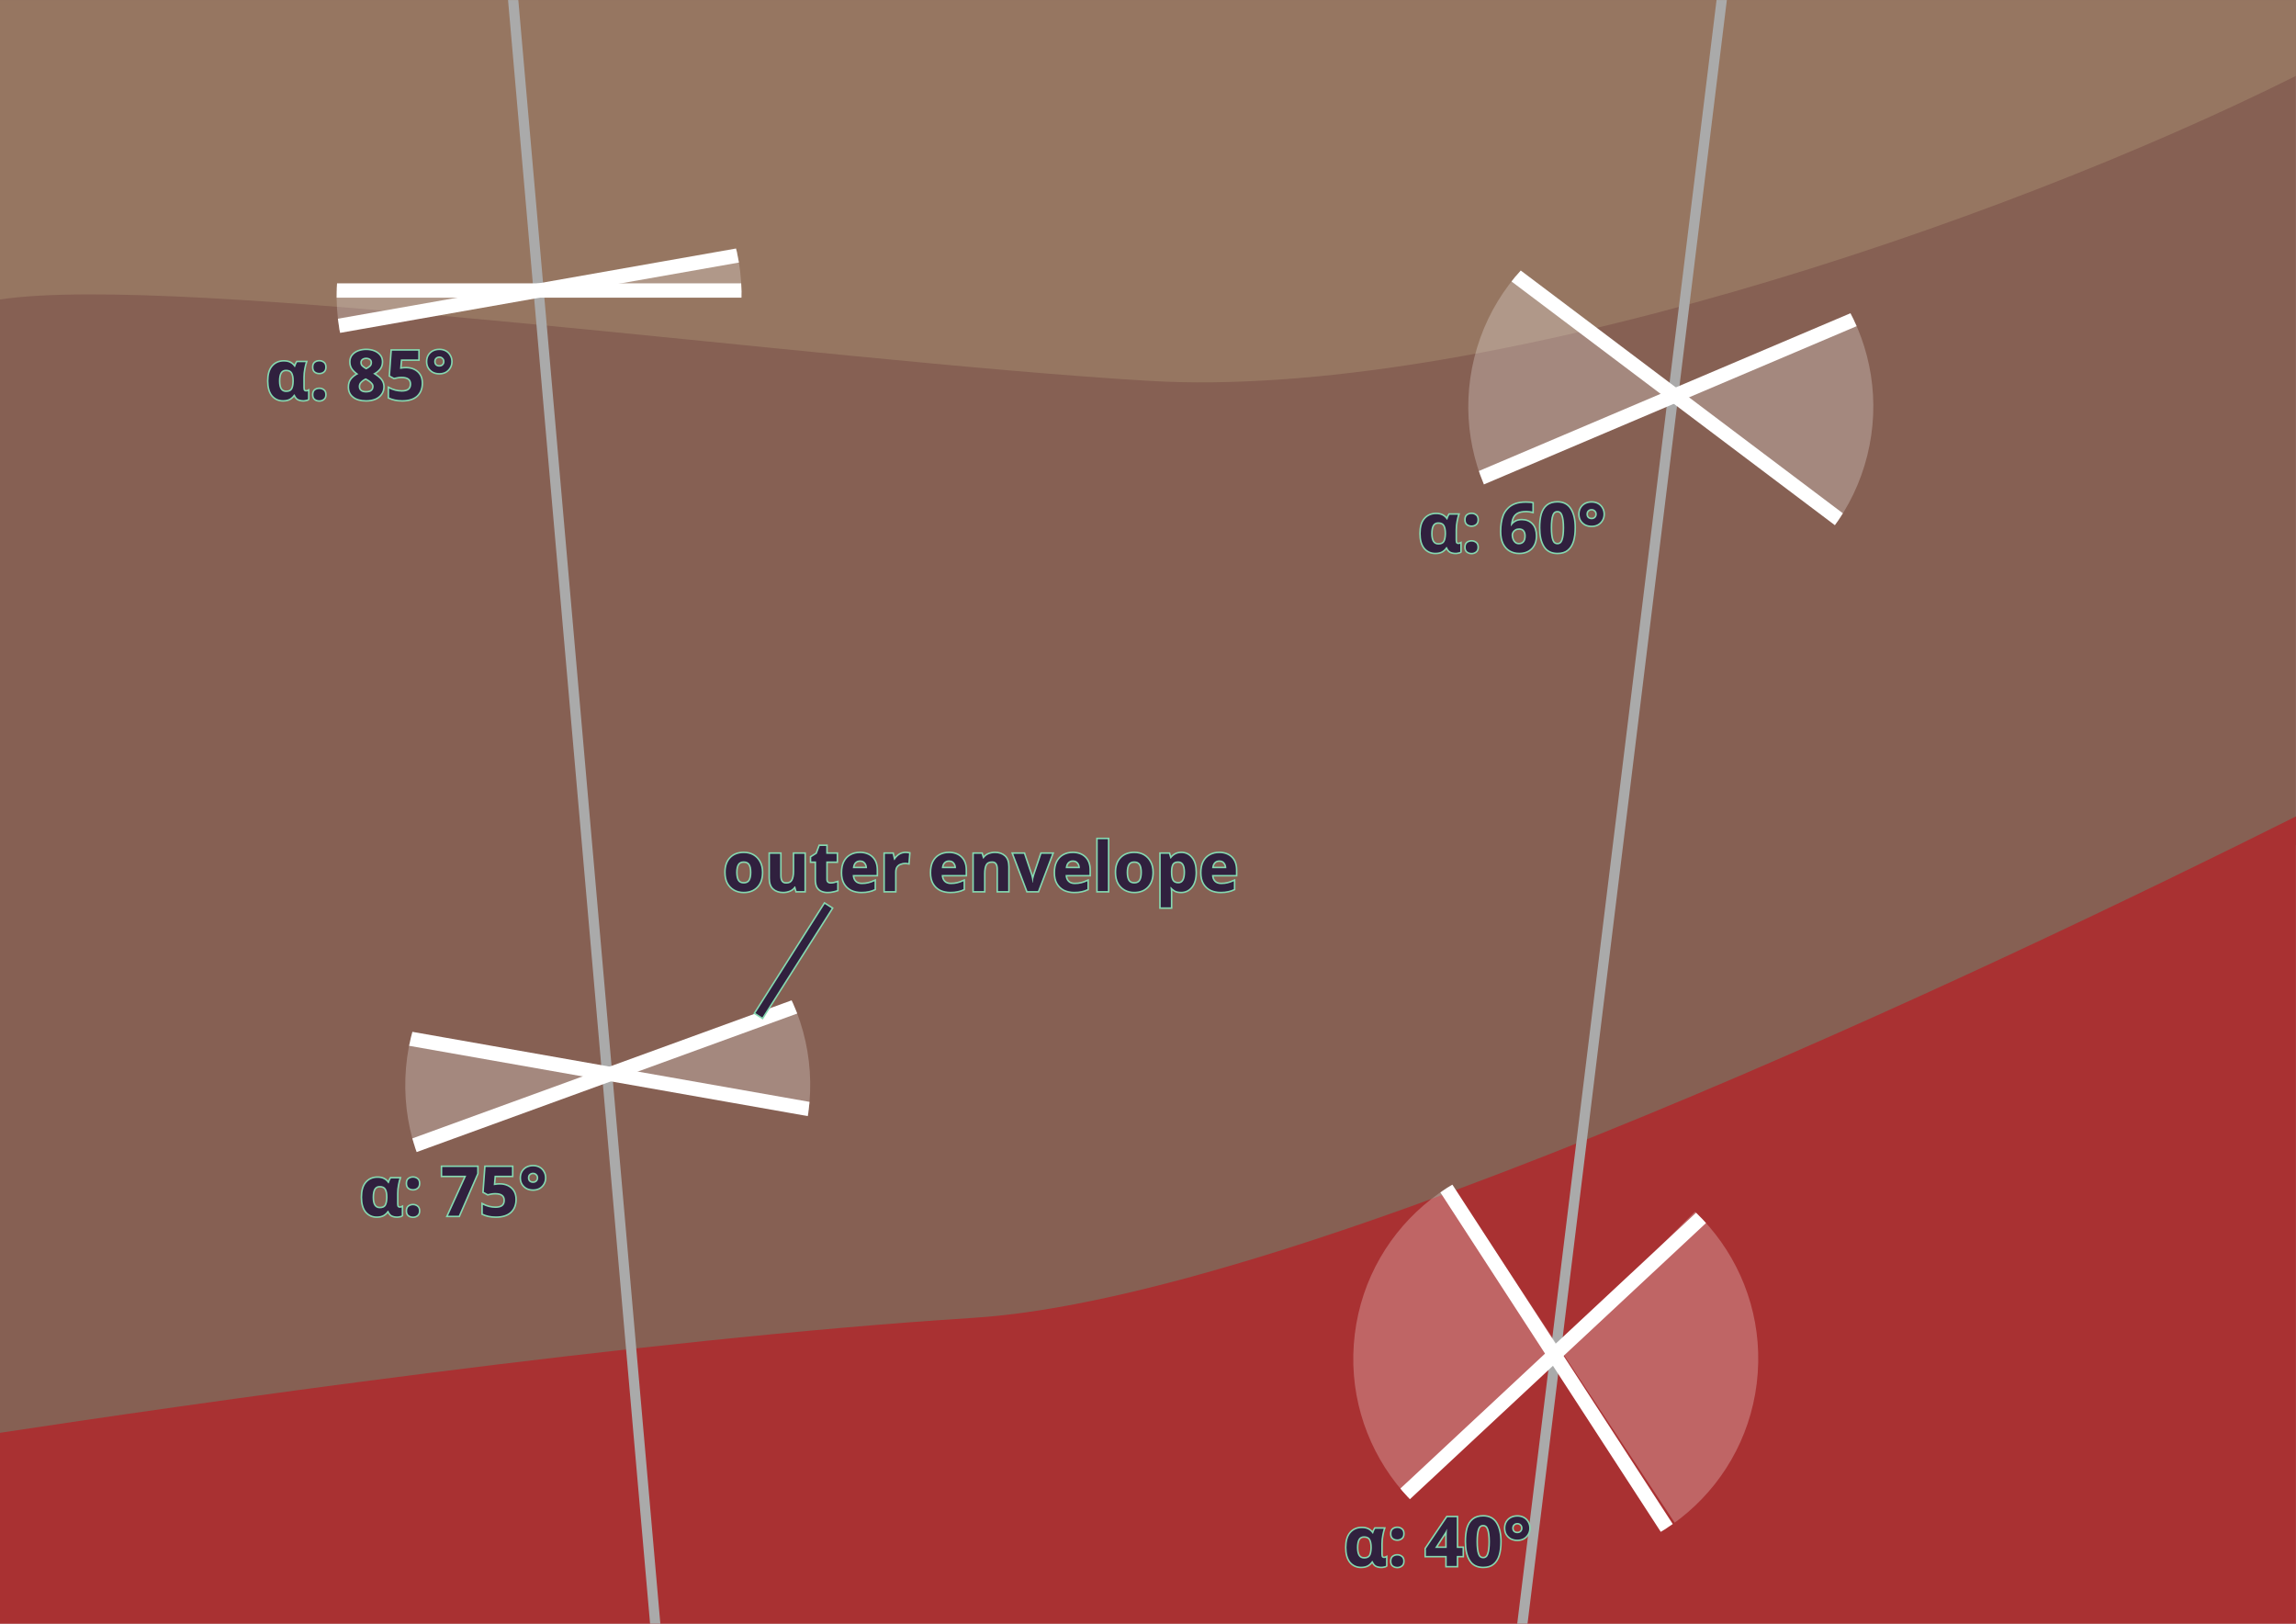
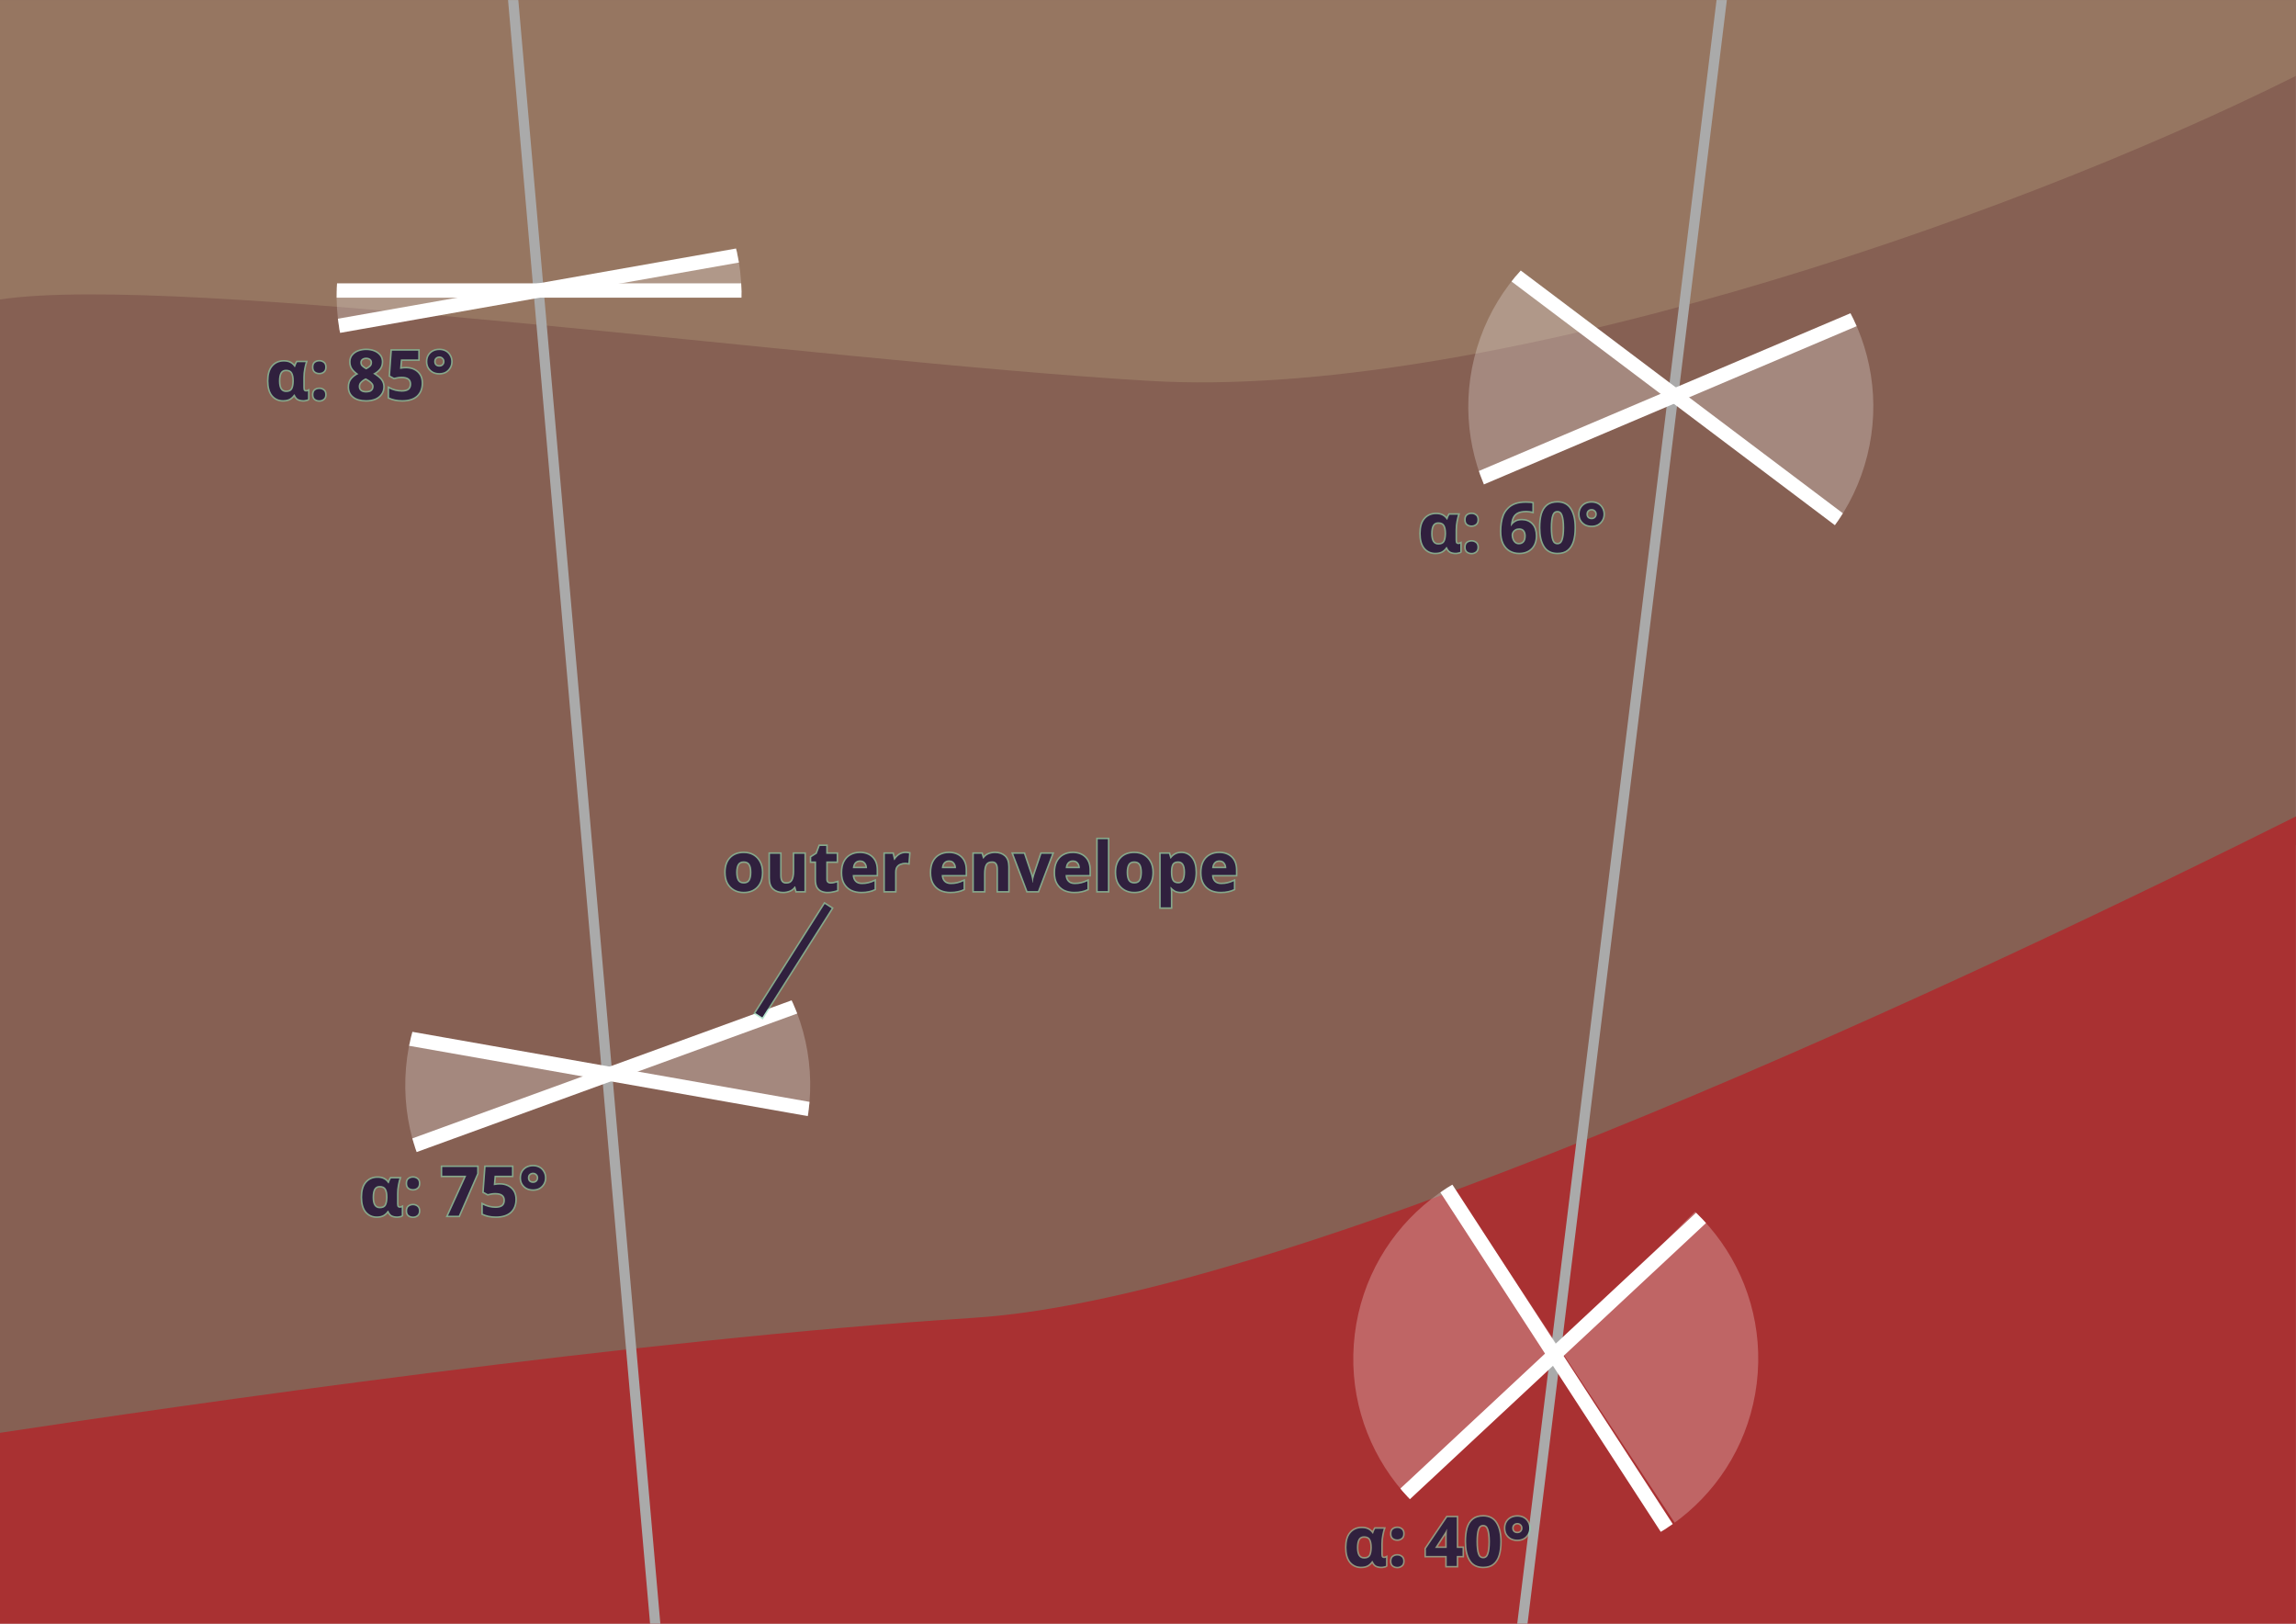
<svg xmlns="http://www.w3.org/2000/svg" width="297mm" height="210mm" viewBox="0 0 297 210" version="1.1" id="svg1">
  <defs id="defs1">
    <clipPath clipPathUnits="userSpaceOnUse" id="clipPath12">
      <circle style="fill:none;fill-opacity:1;stroke:#aaaaaa;stroke-width:1.241;stroke-linecap:square;stroke-miterlimit:2;stroke-dasharray:none;stroke-opacity:1;paint-order:markers stroke fill" id="circle13" cx="-206.098" cy="104.476" r="26.192" />
    </clipPath>
    <clipPath clipPathUnits="userSpaceOnUse" id="clipPath13">
      <rect style="fill:none;fill-opacity:1;stroke:none;stroke-width:0.794;stroke-linecap:square;stroke-miterlimit:2;stroke-dasharray:none;stroke-opacity:1;paint-order:markers stroke fill" id="rect14" width="297.023" height="209.997" x="-0.029" y="0.007" />
    </clipPath>
    <clipPath clipPathUnits="userSpaceOnUse" id="clipPath15">
      <rect style="fill:none;fill-opacity:1;stroke:none;stroke-width:0.794;stroke-linecap:square;stroke-miterlimit:2;stroke-dasharray:none;stroke-opacity:1;paint-order:markers stroke fill" id="rect16" width="297.023" height="209.997" x="-0.029" y="0.007" />
    </clipPath>
    <clipPath clipPathUnits="userSpaceOnUse" id="clipPath19">
      <circle style="fill:none;fill-opacity:1;stroke:#aaaaaa;stroke-width:1.241;stroke-linecap:square;stroke-miterlimit:2;stroke-dasharray:none;stroke-opacity:1;paint-order:markers stroke fill" id="circle19" cx="-206.098" cy="104.476" r="26.192" />
    </clipPath>
    <clipPath clipPathUnits="userSpaceOnUse" id="clipPath20">
      <circle style="fill:none;fill-opacity:1;stroke:#aaaaaa;stroke-width:1.241;stroke-linecap:square;stroke-miterlimit:2;stroke-dasharray:none;stroke-opacity:1;paint-order:markers stroke fill" id="circle21" cx="-206.098" cy="104.476" r="26.192" />
    </clipPath>
    <clipPath clipPathUnits="userSpaceOnUse" id="clipPath20-3">
      <circle style="fill:none;fill-opacity:1;stroke:#aaaaaa;stroke-width:1.241;stroke-linecap:square;stroke-miterlimit:2;stroke-dasharray:none;stroke-opacity:1;paint-order:markers stroke fill" id="circle21-1" cx="-206.098" cy="104.476" r="26.192" />
    </clipPath>
    <clipPath clipPathUnits="userSpaceOnUse" id="clipPath22">
      <circle style="fill:none;fill-opacity:1;stroke:#aaaaaa;stroke-width:1.241;stroke-linecap:square;stroke-miterlimit:2;stroke-dasharray:none;stroke-opacity:1;paint-order:markers stroke fill" id="circle23" cx="-206.098" cy="104.476" r="26.192" />
    </clipPath>
  </defs>
  <g id="layer2">
    <rect style="fill:#d0cdcf;fill-opacity:1;stroke:none;stroke-width:0.794;stroke-linecap:square;stroke-miterlimit:2;stroke-dasharray:none;stroke-opacity:1;paint-order:markers stroke fill" id="rect2" width="297.023" height="209.997" x="-0.029" y="0.007" />
  </g>
  <g id="layer3">
    <path d="M -0.029,0.007 V 189.019 C 23.062,185.515 82.516,176.896 125.928,174.143 168.366,171.452 258.221,128.668 296.994,109.296 V 0.007 Z" style="display:inline;fill:#866053;fill-opacity:1;stroke-width:0.794;stroke-linecap:square;stroke-miterlimit:2;paint-order:markers stroke fill" id="path6" />
    <path d="M 296.994,105.592 C 258.221,124.964 168.366,167.748 125.928,170.439 82.516,173.191 23.062,181.811 -0.029,185.315 V 210.003 H 296.994 Z" style="display:inline;fill:#a93132;stroke-width:0.794;stroke-linecap:square;stroke-miterlimit:2;paint-order:markers stroke fill" id="path8" />
    <path d="M -0.029,0.007 V 38.736 C 23.062,35.232 105.271,46.694 148.682,49.26 191.132,51.768 258.221,29.185 296.994,9.813 V 0.007 Z" style="display:inline;fill:#967661;fill-opacity:1;stroke-width:0.794;stroke-linecap:square;stroke-miterlimit:2;paint-order:markers stroke fill" id="path9" />
  </g>
  <g id="layer1">
    <path style="fill:none;fill-opacity:1;stroke:#aaaaaa;stroke-width:1.323;stroke-linecap:square;stroke-miterlimit:2;stroke-dasharray:none;stroke-opacity:1;paint-order:markers stroke fill" d="M 227.539,-39.313 191.505,254.153" id="path12" clip-path="url(#clipPath15)" />
    <path style="fill:none;fill-opacity:1;stroke:#aaaaaa;stroke-width:1.323;stroke-linecap:square;stroke-miterlimit:2;stroke-dasharray:none;stroke-opacity:1;paint-order:markers stroke fill" d="M 62.804,-40.903 88.573,253.642" id="path13" clip-path="url(#clipPath13)" />
  </g>
  <g id="layer5">
    <g id="g21" style="fill:none;fill-opacity:1;stroke:#ffffff;stroke-width:1.587;stroke-linecap:square;stroke-miterlimit:2;stroke-dasharray:none;stroke-opacity:1;paint-order:markers stroke fill" clip-path="url(#clipPath22)" transform="rotate(7,-584.9599,3470.119)">
      <path style="fill:#ffffff;fill-opacity:0.251;stroke:none;stroke-width:1.587;stroke-linecap:square;stroke-miterlimit:2;stroke-dasharray:none;stroke-opacity:1;paint-order:markers stroke fill" d="m 173.586,202.16 2.061,-67.254 47.653,72.122 11.368,-65.665 z" id="path24" transform="rotate(-7,-584.9596,3470.119)" />
      <path style="fill:none;fill-opacity:1;stroke:#ffffff;stroke-width:1.852;stroke-linecap:square;stroke-miterlimit:2;stroke-dasharray:none;stroke-opacity:1;paint-order:markers stroke fill" d="m -303.443,-11.73 190.053,226.497" id="path14-1" />
      <path style="fill:none;fill-opacity:1;stroke:#ffffff;stroke-width:1.852;stroke-linecap:square;stroke-miterlimit:2;stroke-dasharray:none;stroke-opacity:1;paint-order:markers stroke fill" d="M -117.476,-1.931 -307.529,224.566" id="path14-1-9" />
    </g>
    <g id="g27" style="fill:none;fill-opacity:1;stroke:#ffffff;stroke-width:1.587;stroke-linecap:square;stroke-miterlimit:2;stroke-dasharray:none;stroke-opacity:1;paint-order:markers stroke fill" clip-path="url(#clipPath22)" transform="rotate(2,1829.739,7972.565)">
      <path style="display:inline;fill:#ffffff;fill-opacity:0.251;stroke:none;stroke-width:1.587;stroke-linecap:square;stroke-miterlimit:2;stroke-dasharray:none;stroke-opacity:1;paint-order:markers stroke fill" d="m -178.726,103.11 -54.777,1.708 -1.121,5.768 56.479,-13.437 z" id="path28" />
      <path style="display:inline;fill:none;fill-opacity:1;stroke:#ffffff;stroke-width:1.852;stroke-linecap:square;stroke-miterlimit:2;stroke-dasharray:none;stroke-opacity:1;paint-order:markers stroke fill" d="M -60.126,72.797 -349.335,134.271" id="path26" />
      <path style="display:inline;fill:none;fill-opacity:1;stroke:#ffffff;stroke-width:1.852;stroke-linecap:square;stroke-miterlimit:2;stroke-dasharray:none;stroke-opacity:1;paint-order:markers stroke fill" d="M -373.172,109.664 -77.681,99.345" id="path27" />
    </g>
    <g id="g31" style="fill:none;fill-opacity:1;stroke:#ffffff;stroke-width:1.587;stroke-linecap:square;stroke-miterlimit:2;stroke-dasharray:none;stroke-opacity:1;paint-order:markers stroke fill" clip-path="url(#clipPath22)" transform="rotate(14,216.3511,1797.905)">
      <path style="fill:#ffffff;fill-opacity:0.251;stroke:none;stroke-width:1.587;stroke-linecap:square;stroke-miterlimit:2;stroke-dasharray:none;stroke-opacity:1;paint-order:markers stroke fill" d="M 168.57,102.213 116.788,72.536 114.598,102.983 168.687,73.075 Z" id="path29" transform="rotate(-7,95.61356,2944.072)" />
      <path style="fill:none;fill-opacity:1;stroke:#ffffff;stroke-width:1.852;stroke-linecap:square;stroke-miterlimit:2;stroke-dasharray:none;stroke-opacity:1;paint-order:markers stroke fill" d="M -348.869,42.307 -76.703,157.835" id="path30" />
      <path style="fill:none;fill-opacity:1;stroke:#ffffff;stroke-width:1.852;stroke-linecap:square;stroke-miterlimit:2;stroke-dasharray:none;stroke-opacity:1;paint-order:markers stroke fill" d="M -97.581,21.325 -333.714,199.264" id="path31" />
    </g>
    <g id="g34" style="fill:none;fill-opacity:1;stroke:#ffffff;stroke-width:1.587;stroke-linecap:square;stroke-miterlimit:2;stroke-dasharray:none;stroke-opacity:1;paint-order:markers stroke fill" clip-path="url(#clipPath22)" transform="rotate(2,-1091.051,8277.993)">
      <path style="fill:#ffffff;fill-opacity:0.251;stroke:none;stroke-width:1.587;stroke-linecap:square;stroke-miterlimit:2;stroke-dasharray:none;stroke-opacity:1;paint-order:markers stroke fill" d="m 114.691,94.928 -0.127,-14.239 54.234,13.944 0.189,-14.184 z" id="path32" transform="rotate(-7,95.61344,2944.072)" />
      <path style="fill:none;fill-opacity:1;stroke:#ffffff;stroke-width:1.852;stroke-linecap:square;stroke-miterlimit:2;stroke-dasharray:none;stroke-opacity:1;paint-order:markers stroke fill" d="M -61.635,44.772 -335.776,155.532" id="path33" />
      <path style="fill:none;fill-opacity:1;stroke:#ffffff;stroke-width:1.852;stroke-linecap:square;stroke-miterlimit:2;stroke-dasharray:none;stroke-opacity:1;paint-order:markers stroke fill" d="M -365.798,80.548 -73.005,121.697" id="path34" />
    </g>
    <g id="g42" style="display:none;fill:none;fill-opacity:1;stroke:#ffffff;stroke-width:1.587;stroke-linecap:square;stroke-miterlimit:2;stroke-dasharray:none;stroke-opacity:1;paint-order:markers stroke fill" clip-path="url(#clipPath22)" transform="rotate(22,-22.79277,1175.827)">
      <path style="fill:none;fill-opacity:1;stroke:#ffffff;stroke-width:1.852;stroke-linecap:square;stroke-miterlimit:2;stroke-dasharray:none;stroke-opacity:1;paint-order:markers stroke fill" d="M -117.476,-1.931 -307.529,224.566" id="path42" />
    </g>
  </g>
  <g id="layer7">
-     <path style="fill:#413f80;fill-opacity:1;stroke:#85d9b1;stroke-width:1.455;stroke-linecap:square;stroke-miterlimit:2;stroke-dasharray:none;stroke-opacity:1;paint-order:markers stroke fill" d="m 98.45,130.861 8.393,-13.218" id="path1" />
+     <path style="fill:#413f80;fill-opacity:1;stroke:#85d9b1;stroke-width:1.455;stroke-linecap:square;stroke-miterlimit:2;stroke-dasharray:none;stroke-opacity:0.6;paint-order:markers stroke fill" d="m 98.45,130.861 8.393,-13.218" id="path1" />
    <path style="fill:none;fill-opacity:1;stroke:#30203e;stroke-width:1.058;stroke-linecap:square;stroke-miterlimit:2;stroke-dasharray:none;stroke-opacity:1;paint-order:markers stroke fill" d="m 98.45,130.861 8.393,-13.218" id="path36" />
-     <text xml:space="preserve" style="font-style:normal;font-variant:normal;font-weight:bold;font-stretch:normal;font-size:8.819px;line-height:1;font-family:Calibri;-inkscape-font-specification:'Calibri, Bold';font-variant-ligatures:normal;font-variant-caps:normal;font-variant-numeric:normal;font-variant-east-asian:normal;writing-mode:lr-tb;direction:ltr;fill:#30203e;fill-opacity:1;stroke:#85d9b1;stroke-width:0.397;stroke-linecap:square;stroke-miterlimit:2;stroke-dasharray:none;stroke-opacity:1;paint-order:markers stroke fill" x="34.341" y="51.656" id="text36">
-       <tspan id="tspan36" style="font-style:normal;font-variant:normal;font-weight:bold;font-stretch:normal;font-size:8.819px;line-height:1;font-family:Calibri;-inkscape-font-specification:'Calibri, Bold';font-variant-ligatures:normal;font-variant-caps:normal;font-variant-numeric:normal;font-variant-east-asian:normal;writing-mode:lr-tb;direction:ltr;fill:#30203e;fill-opacity:1;stroke:#85d9b1;stroke-width:0.397;stroke-linecap:square;stroke-miterlimit:2;stroke-dasharray:none;stroke-opacity:1;paint-order:markers stroke fill" x="34.341" y="51.656">α: 85°</tspan>
+     <text xml:space="preserve" style="font-style:normal;font-variant:normal;font-weight:bold;font-stretch:normal;font-size:8.819px;line-height:1;font-family:Calibri;-inkscape-font-specification:'Calibri, Bold';font-variant-ligatures:normal;font-variant-caps:normal;font-variant-numeric:normal;font-variant-east-asian:normal;writing-mode:lr-tb;direction:ltr;fill:#30203e;fill-opacity:1;stroke:#85d9b1;stroke-width:0.397;stroke-linecap:square;stroke-miterlimit:2;stroke-dasharray:none;stroke-opacity:0.6;paint-order:markers stroke fill" x="34.341" y="51.656" id="text36">
+       <tspan id="tspan36" style="font-style:normal;font-variant:normal;font-weight:bold;font-stretch:normal;font-size:8.819px;line-height:1;font-family:Calibri;-inkscape-font-specification:'Calibri, Bold';font-variant-ligatures:normal;font-variant-caps:normal;font-variant-numeric:normal;font-variant-east-asian:normal;writing-mode:lr-tb;direction:ltr;fill:#30203e;fill-opacity:1;stroke:#85d9b1;stroke-width:0.397;stroke-linecap:square;stroke-miterlimit:2;stroke-dasharray:none;stroke-opacity:0.6;paint-order:markers stroke fill" x="34.341" y="51.656">α: 85°</tspan>
    </text>
-     <text xml:space="preserve" style="font-style:normal;font-variant:normal;font-weight:bold;font-stretch:normal;font-size:8.819px;line-height:1;font-family:Calibri;-inkscape-font-specification:'Calibri, Bold';font-variant-ligatures:normal;font-variant-caps:normal;font-variant-numeric:normal;font-variant-east-asian:normal;writing-mode:lr-tb;direction:ltr;fill:#30203e;fill-opacity:1;stroke:#85d9b1;stroke-width:0.397;stroke-linecap:square;stroke-miterlimit:2;stroke-dasharray:none;stroke-opacity:1;paint-order:markers stroke fill" x="93.486" y="115.24" id="text37">
-       <tspan id="tspan37" style="fill:#30203e;fill-opacity:1;stroke:#85d9b1;stroke-width:0.397;stroke-dasharray:none;stroke-opacity:1" x="93.486" y="115.24">outer envelope</tspan>
+     <text xml:space="preserve" style="font-style:normal;font-variant:normal;font-weight:bold;font-stretch:normal;font-size:8.819px;line-height:1;font-family:Calibri;-inkscape-font-specification:'Calibri, Bold';font-variant-ligatures:normal;font-variant-caps:normal;font-variant-numeric:normal;font-variant-east-asian:normal;writing-mode:lr-tb;direction:ltr;fill:#30203e;fill-opacity:1;stroke:#85d9b1;stroke-width:0.397;stroke-linecap:square;stroke-miterlimit:2;stroke-dasharray:none;stroke-opacity:0.6;paint-order:markers stroke fill" x="93.486" y="115.24" id="text37">
+       <tspan id="tspan37" style="fill:#30203e;fill-opacity:1;stroke:#85d9b1;stroke-width:0.397;stroke-dasharray:none;stroke-opacity:0.6" x="93.486" y="115.24">outer envelope</tspan>
    </text>
-     <text xml:space="preserve" style="font-style:normal;font-variant:normal;font-weight:bold;font-stretch:normal;font-size:8.819px;line-height:1;font-family:Calibri;-inkscape-font-specification:'Calibri, Bold';font-variant-ligatures:normal;font-variant-caps:normal;font-variant-numeric:normal;font-variant-east-asian:normal;writing-mode:lr-tb;direction:ltr;fill:#30203e;fill-opacity:1;stroke:#85d9b1;stroke-width:0.397;stroke-linecap:square;stroke-miterlimit:2;stroke-dasharray:none;stroke-opacity:1;paint-order:markers stroke fill" x="46.461" y="157.226" id="text38">
-       <tspan id="tspan38" style="fill:#30203e;fill-opacity:1;stroke:#85d9b1;stroke-width:0.397;stroke-dasharray:none;stroke-opacity:1" x="46.461" y="157.226">α: 75°</tspan>
+     <text xml:space="preserve" style="font-style:normal;font-variant:normal;font-weight:bold;font-stretch:normal;font-size:8.819px;line-height:1;font-family:Calibri;-inkscape-font-specification:'Calibri, Bold';font-variant-ligatures:normal;font-variant-caps:normal;font-variant-numeric:normal;font-variant-east-asian:normal;writing-mode:lr-tb;direction:ltr;fill:#30203e;fill-opacity:1;stroke:#85d9b1;stroke-width:0.397;stroke-linecap:square;stroke-miterlimit:2;stroke-dasharray:none;stroke-opacity:0.6;paint-order:markers stroke fill" x="46.461" y="157.226" id="text38">
+       <tspan id="tspan38" style="fill:#30203e;fill-opacity:1;stroke:#85d9b1;stroke-width:0.397;stroke-dasharray:none;stroke-opacity:0.6" x="46.461" y="157.226">α: 75°</tspan>
    </text>
-     <text xml:space="preserve" style="font-style:normal;font-variant:normal;font-weight:bold;font-stretch:normal;font-size:8.819px;line-height:1;font-family:Calibri;-inkscape-font-specification:'Calibri, Bold';font-variant-ligatures:normal;font-variant-caps:normal;font-variant-numeric:normal;font-variant-east-asian:normal;writing-mode:lr-tb;direction:ltr;fill:#30203e;fill-opacity:1;stroke:#85d9b1;stroke-width:0.397;stroke-linecap:square;stroke-miterlimit:2;stroke-dasharray:none;stroke-opacity:1;paint-order:markers stroke fill" x="183.389" y="71.394" id="text39">
-       <tspan id="tspan39" style="fill:#30203e;fill-opacity:1;stroke:#85d9b1;stroke-width:0.397;stroke-dasharray:none;stroke-opacity:1" x="183.389" y="71.394">α: 60°</tspan>
+     <text xml:space="preserve" style="font-style:normal;font-variant:normal;font-weight:bold;font-stretch:normal;font-size:8.819px;line-height:1;font-family:Calibri;-inkscape-font-specification:'Calibri, Bold';font-variant-ligatures:normal;font-variant-caps:normal;font-variant-numeric:normal;font-variant-east-asian:normal;writing-mode:lr-tb;direction:ltr;fill:#30203e;fill-opacity:1;stroke:#85d9b1;stroke-width:0.397;stroke-linecap:square;stroke-miterlimit:2;stroke-dasharray:none;stroke-opacity:0.6;paint-order:markers stroke fill" x="183.389" y="71.394" id="text39">
+       <tspan id="tspan39" style="fill:#30203e;fill-opacity:1;stroke:#85d9b1;stroke-width:0.397;stroke-dasharray:none;stroke-opacity:0.6" x="183.389" y="71.394">α: 60°</tspan>
    </text>
-     <text xml:space="preserve" style="font-style:normal;font-variant:normal;font-weight:bold;font-stretch:normal;font-size:8.819px;line-height:1;font-family:Calibri;-inkscape-font-specification:'Calibri, Bold';font-variant-ligatures:normal;font-variant-caps:normal;font-variant-numeric:normal;font-variant-east-asian:normal;writing-mode:lr-tb;direction:ltr;display:none;fill:#30203e;fill-opacity:1;stroke:#85d9b1;stroke-width:0.397;stroke-linecap:square;stroke-miterlimit:2;stroke-dasharray:none;stroke-opacity:1;paint-order:markers stroke fill" x="219.762" y="114.848" id="text39-3">
-       <tspan id="tspan39-1" style="stroke-width:0.397;fill:#30203e;fill-opacity:1;stroke:#85d9b1;stroke-opacity:1;stroke-dasharray:none" x="219.762" y="114.848">α: 55°</tspan>
-       <tspan style="stroke-width:0.397;fill:#30203e;fill-opacity:1;stroke:#85d9b1;stroke-opacity:1;stroke-dasharray:none" x="219.762" y="123.668" id="tspan42">β: 0°</tspan>
+     <text xml:space="preserve" style="font-style:normal;font-variant:normal;font-weight:bold;font-stretch:normal;font-size:8.819px;line-height:1;font-family:Calibri;-inkscape-font-specification:'Calibri, Bold';font-variant-ligatures:normal;font-variant-caps:normal;font-variant-numeric:normal;font-variant-east-asian:normal;writing-mode:lr-tb;direction:ltr;display:none;fill:#30203e;fill-opacity:1;stroke:#85d9b1;stroke-width:0.397;stroke-linecap:square;stroke-miterlimit:2;stroke-dasharray:none;stroke-opacity:0.6;paint-order:markers stroke fill" x="219.762" y="114.848" id="text39-3">
+       <tspan id="tspan39-1" style="stroke-width:0.397;fill:#30203e;fill-opacity:1;stroke:#85d9b1;stroke-opacity:0.6;stroke-dasharray:none" x="219.762" y="114.848">α: 55°</tspan>
+       <tspan style="stroke-width:0.397;fill:#30203e;fill-opacity:1;stroke:#85d9b1;stroke-opacity:0.6;stroke-dasharray:none" x="219.762" y="123.668" id="tspan42">β: 0°</tspan>
    </text>
-     <text xml:space="preserve" style="font-style:normal;font-variant:normal;font-weight:bold;font-stretch:normal;font-size:8.819px;line-height:1;font-family:Calibri;-inkscape-font-specification:'Calibri, Bold';font-variant-ligatures:normal;font-variant-caps:normal;font-variant-numeric:normal;font-variant-east-asian:normal;writing-mode:lr-tb;direction:ltr;fill:#30203e;fill-opacity:1;stroke:#85d9b1;stroke-width:0.397;stroke-linecap:square;stroke-miterlimit:2;stroke-dasharray:none;stroke-opacity:1;paint-order:markers stroke fill" x="173.784" y="202.528" id="text40">
-       <tspan id="tspan40" style="fill:#30203e;fill-opacity:1;stroke:#85d9b1;stroke-width:0.397;stroke-dasharray:none;stroke-opacity:1" x="173.784" y="202.528">α: 40°</tspan>
+     <text xml:space="preserve" style="font-style:normal;font-variant:normal;font-weight:bold;font-stretch:normal;font-size:8.819px;line-height:1;font-family:Calibri;-inkscape-font-specification:'Calibri, Bold';font-variant-ligatures:normal;font-variant-caps:normal;font-variant-numeric:normal;font-variant-east-asian:normal;writing-mode:lr-tb;direction:ltr;fill:#30203e;fill-opacity:1;stroke:#85d9b1;stroke-width:0.397;stroke-linecap:square;stroke-miterlimit:2;stroke-dasharray:none;stroke-opacity:0.6;paint-order:markers stroke fill" x="173.784" y="202.528" id="text40">
+       <tspan id="tspan40" style="fill:#30203e;fill-opacity:1;stroke:#85d9b1;stroke-width:0.397;stroke-dasharray:none;stroke-opacity:0.6" x="173.784" y="202.528">α: 40°</tspan>
    </text>
  </g>
</svg>
